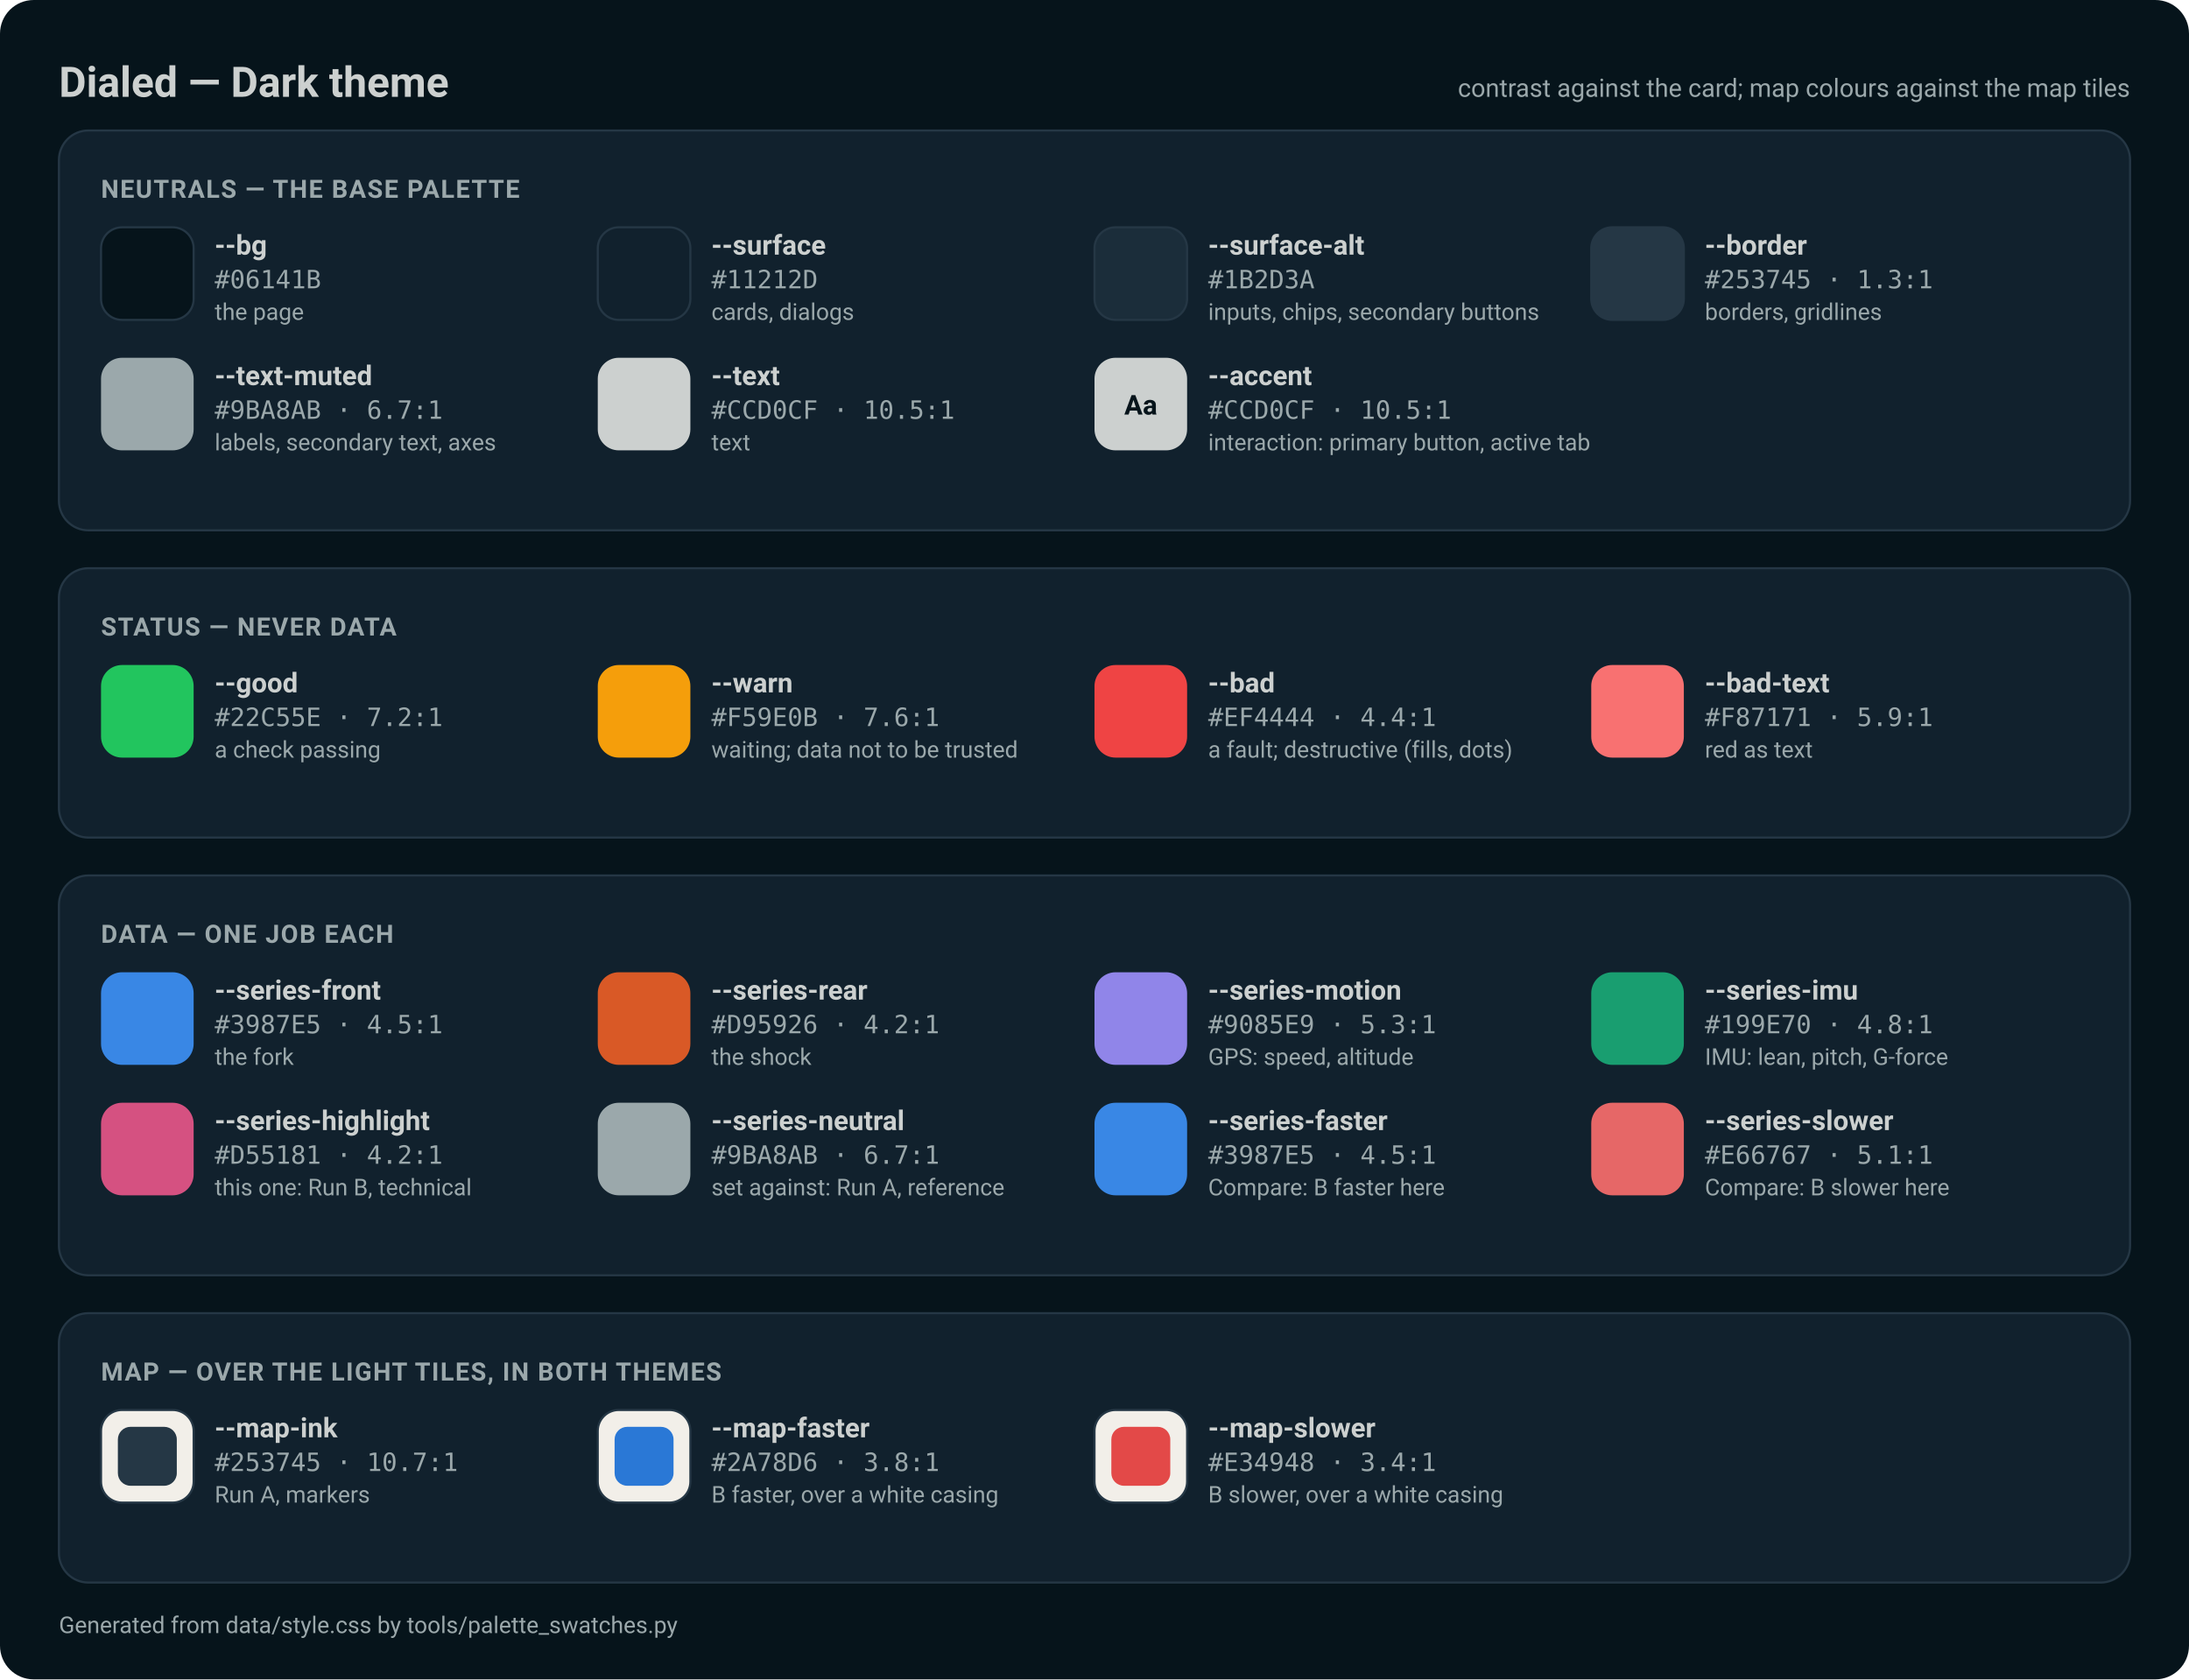
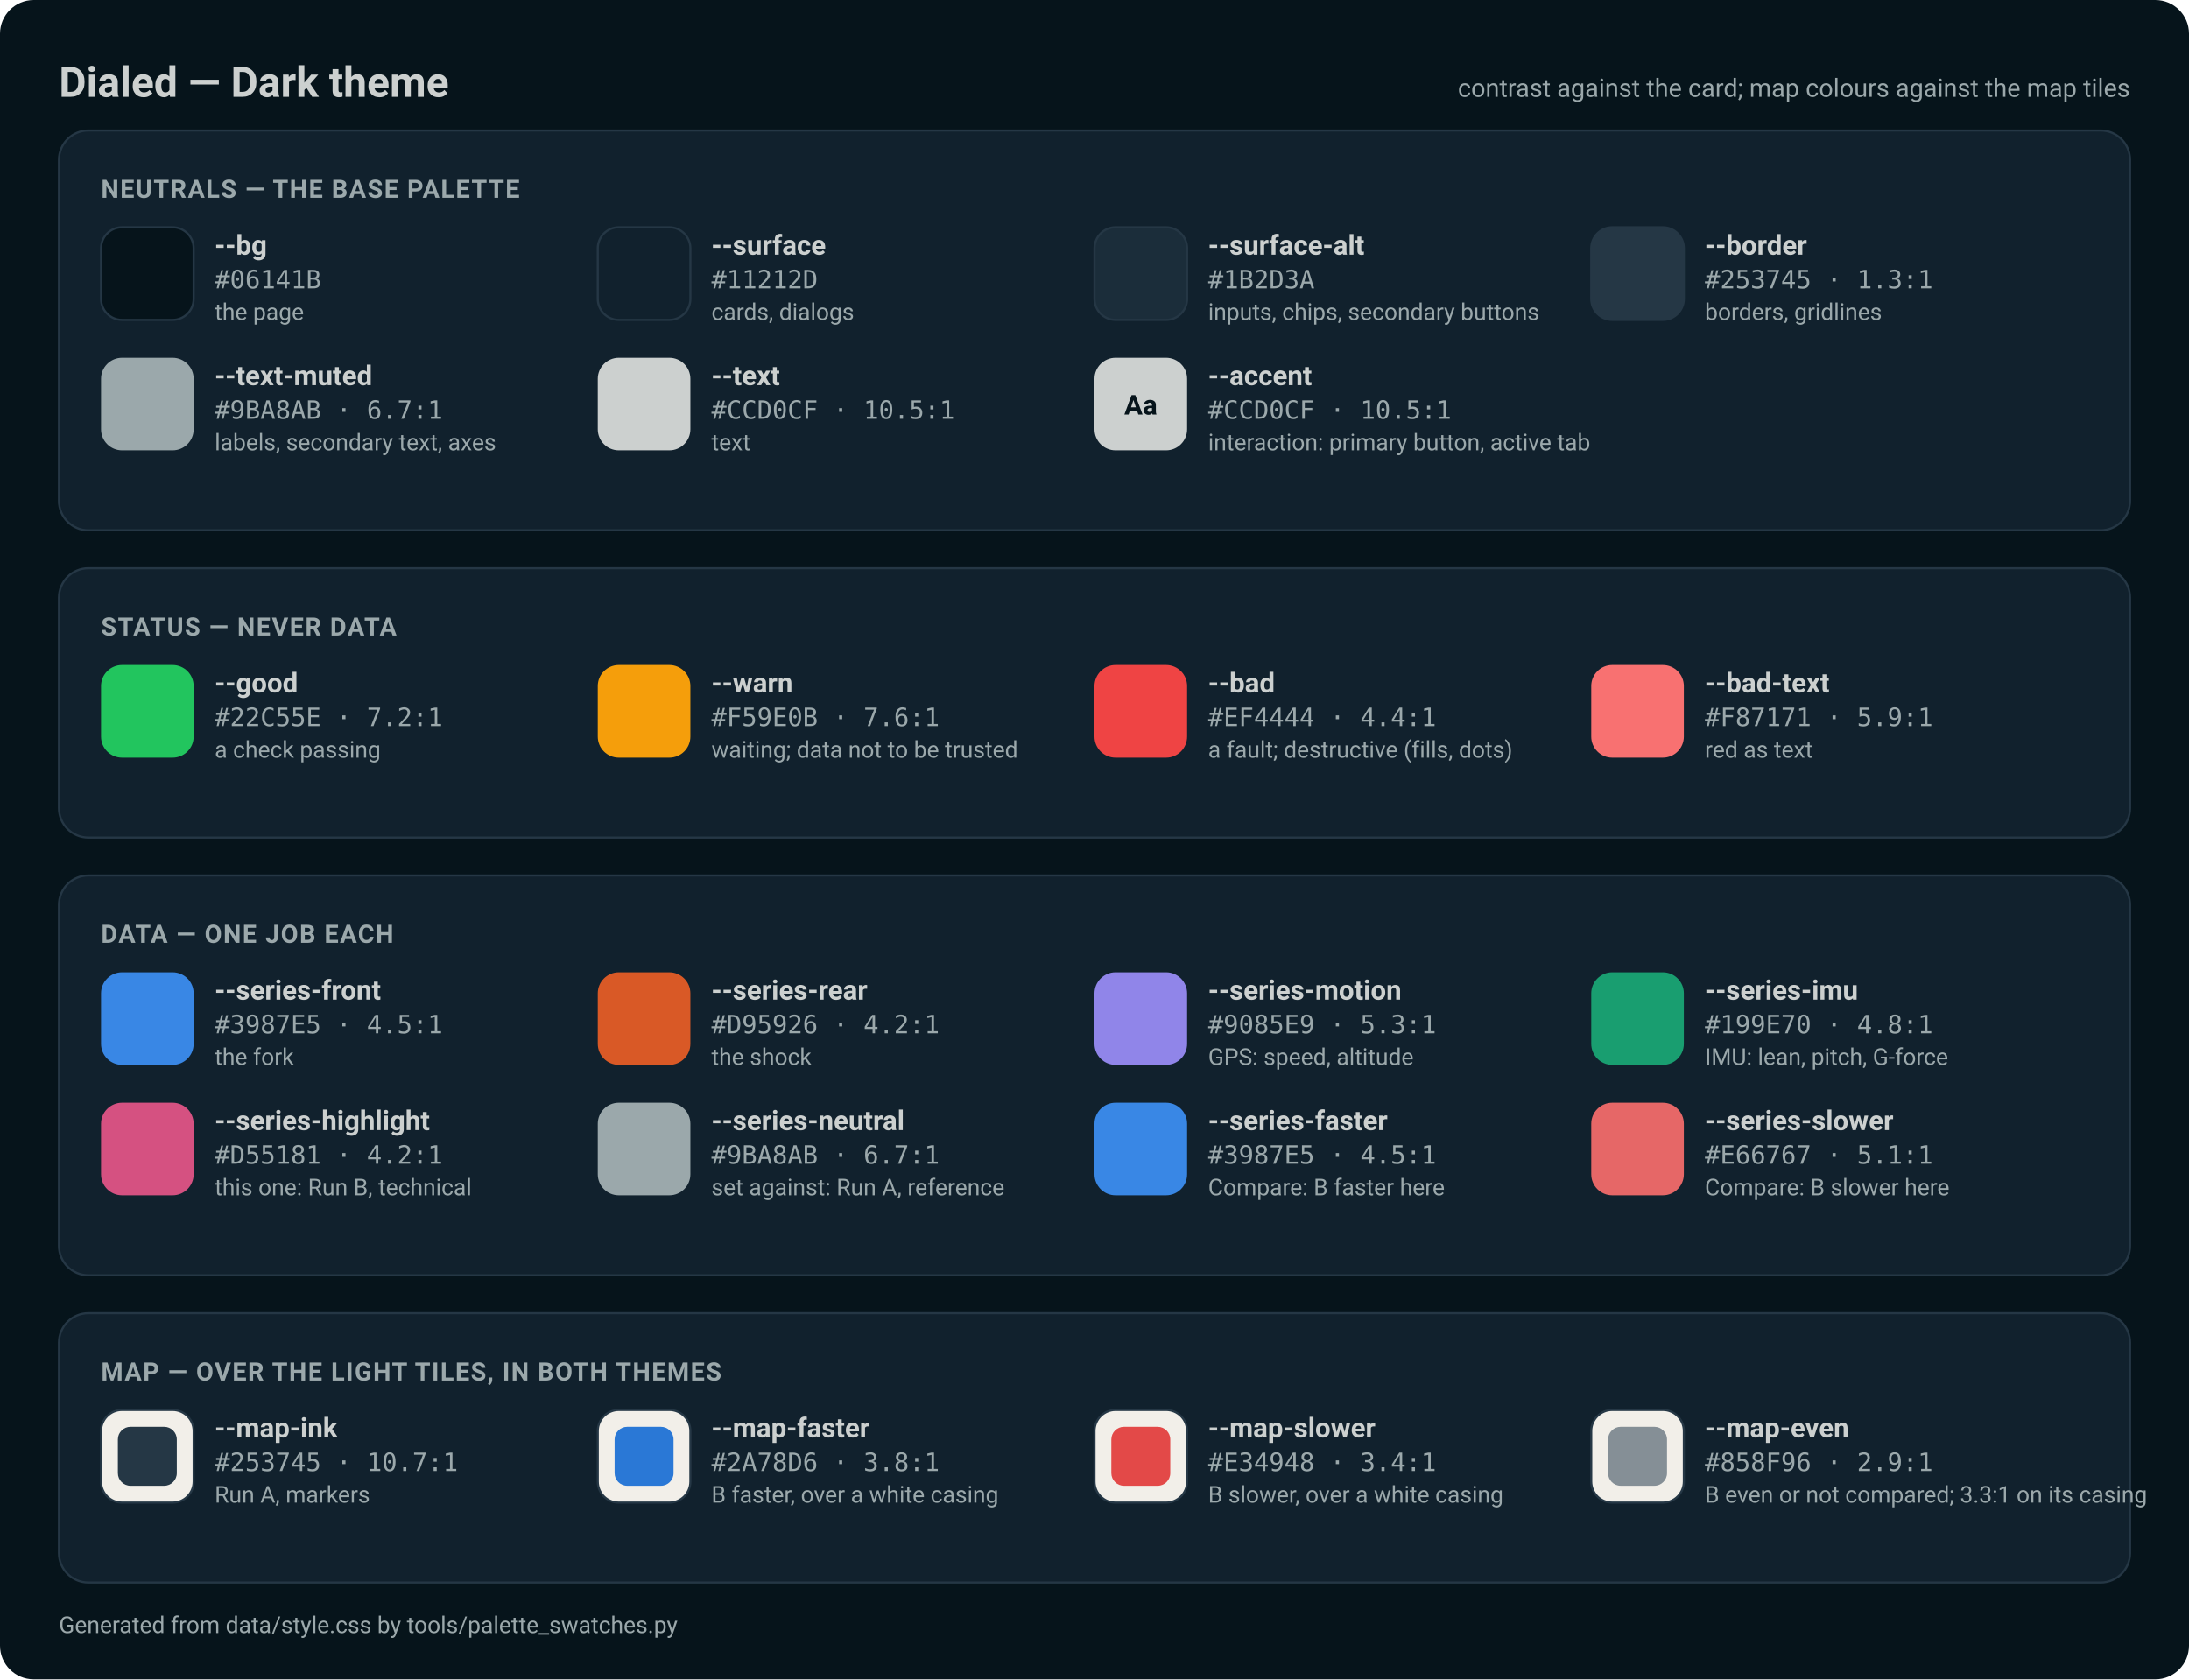
<svg xmlns="http://www.w3.org/2000/svg" width="1040" height="798" viewBox="0 0 1040 798" font-family="system-ui, -apple-system, Segoe UI, Roboto, sans-serif">
  <rect width="1040" height="798" rx="16" fill="#06141B" />
  <text x="28" y="46" font-size="20" font-weight="700" fill="#CCD0CF">Dialed — Dark theme</text>
  <text x="1012" y="46" font-size="12" text-anchor="end" fill="#9BA8AB">contrast against the card; map colours against the map tiles</text>
  <rect x="28" y="62" width="984" height="190" rx="14" fill="#11212D" stroke="#253745" />
  <text x="48" y="94" font-size="12" font-weight="700" letter-spacing="0.05em" fill="#9BA8AB">NEUTRALS — THE BASE PALETTE</text>
  <rect x="48" y="108" width="44" height="44" rx="10" fill="#06141B" stroke="#253745" />
  <text x="102" y="121" font-size="13" font-weight="600" fill="#CCD0CF">--bg</text>
  <text x="102" y="137" font-size="12" fill="#9BA8AB" font-family="ui-monospace, Consolas, monospace">#06141B</text>
  <text x="102" y="152" font-size="11" fill="#9BA8AB">the page</text>
  <rect x="284" y="108" width="44" height="44" rx="10" fill="#11212D" stroke="#253745" />
  <text x="338" y="121" font-size="13" font-weight="600" fill="#CCD0CF">--surface</text>
  <text x="338" y="137" font-size="12" fill="#9BA8AB" font-family="ui-monospace, Consolas, monospace">#11212D</text>
  <text x="338" y="152" font-size="11" fill="#9BA8AB">cards, dialogs</text>
  <rect x="520" y="108" width="44" height="44" rx="10" fill="#1B2D3A" stroke="#253745" />
  <text x="574" y="121" font-size="13" font-weight="600" fill="#CCD0CF">--surface-alt</text>
  <text x="574" y="137" font-size="12" fill="#9BA8AB" font-family="ui-monospace, Consolas, monospace">#1B2D3A</text>
  <text x="574" y="152" font-size="11" fill="#9BA8AB">inputs, chips, secondary buttons</text>
  <rect x="756" y="108" width="44" height="44" rx="10" fill="#253745" stroke="#253745" />
  <text x="810" y="121" font-size="13" font-weight="600" fill="#CCD0CF">--border</text>
  <text x="810" y="137" font-size="12" fill="#9BA8AB" font-family="ui-monospace, Consolas, monospace">#253745 · 1.3:1</text>
  <text x="810" y="152" font-size="11" fill="#9BA8AB">borders, gridlines</text>
  <rect x="48" y="170" width="44" height="44" rx="10" fill="#9BA8AB" stroke="none" />
  <text x="102" y="183" font-size="13" font-weight="600" fill="#CCD0CF">--text-muted</text>
  <text x="102" y="199" font-size="12" fill="#9BA8AB" font-family="ui-monospace, Consolas, monospace">#9BA8AB · 6.7:1</text>
  <text x="102" y="214" font-size="11" fill="#9BA8AB">labels, secondary text, axes</text>
  <rect x="284" y="170" width="44" height="44" rx="10" fill="#CCD0CF" stroke="none" />
  <text x="338" y="183" font-size="13" font-weight="600" fill="#CCD0CF">--text</text>
  <text x="338" y="199" font-size="12" fill="#9BA8AB" font-family="ui-monospace, Consolas, monospace">#CCD0CF · 10.5:1</text>
  <text x="338" y="214" font-size="11" fill="#9BA8AB">text</text>
  <rect x="520" y="170" width="44" height="44" rx="10" fill="#CCD0CF" stroke="none" />
  <text x="542" y="197" font-size="13" font-weight="700" text-anchor="middle" fill="#06141B">Aa</text>
  <text x="574" y="183" font-size="13" font-weight="600" fill="#CCD0CF">--accent</text>
  <text x="574" y="199" font-size="12" fill="#9BA8AB" font-family="ui-monospace, Consolas, monospace">#CCD0CF · 10.5:1</text>
  <text x="574" y="214" font-size="11" fill="#9BA8AB">interaction: primary button, active tab</text>
  <rect x="28" y="270" width="984" height="128" rx="14" fill="#11212D" stroke="#253745" />
  <text x="48" y="302" font-size="12" font-weight="700" letter-spacing="0.05em" fill="#9BA8AB">STATUS — NEVER DATA</text>
  <rect x="48" y="316" width="44" height="44" rx="10" fill="#22c55e" stroke="none" />
  <text x="102" y="329" font-size="13" font-weight="600" fill="#CCD0CF">--good</text>
  <text x="102" y="345" font-size="12" fill="#9BA8AB" font-family="ui-monospace, Consolas, monospace">#22C55E · 7.2:1</text>
  <text x="102" y="360" font-size="11" fill="#9BA8AB">a check passing</text>
  <rect x="284" y="316" width="44" height="44" rx="10" fill="#f59e0b" stroke="none" />
  <text x="338" y="329" font-size="13" font-weight="600" fill="#CCD0CF">--warn</text>
  <text x="338" y="345" font-size="12" fill="#9BA8AB" font-family="ui-monospace, Consolas, monospace">#F59E0B · 7.6:1</text>
  <text x="338" y="360" font-size="11" fill="#9BA8AB">waiting; data not to be trusted</text>
  <rect x="520" y="316" width="44" height="44" rx="10" fill="#ef4444" stroke="none" />
  <text x="574" y="329" font-size="13" font-weight="600" fill="#CCD0CF">--bad</text>
  <text x="574" y="345" font-size="12" fill="#9BA8AB" font-family="ui-monospace, Consolas, monospace">#EF4444 · 4.4:1</text>
  <text x="574" y="360" font-size="11" fill="#9BA8AB">a fault; destructive (fills, dots)</text>
  <rect x="756" y="316" width="44" height="44" rx="10" fill="#f87171" stroke="none" />
  <text x="810" y="329" font-size="13" font-weight="600" fill="#CCD0CF">--bad-text</text>
  <text x="810" y="345" font-size="12" fill="#9BA8AB" font-family="ui-monospace, Consolas, monospace">#F87171 · 5.9:1</text>
  <text x="810" y="360" font-size="11" fill="#9BA8AB">red as text</text>
  <rect x="28" y="416" width="984" height="190" rx="14" fill="#11212D" stroke="#253745" />
  <text x="48" y="448" font-size="12" font-weight="700" letter-spacing="0.05em" fill="#9BA8AB">DATA — ONE JOB EACH</text>
  <rect x="48" y="462" width="44" height="44" rx="10" fill="#3987e5" stroke="none" />
  <text x="102" y="475" font-size="13" font-weight="600" fill="#CCD0CF">--series-front</text>
  <text x="102" y="491" font-size="12" fill="#9BA8AB" font-family="ui-monospace, Consolas, monospace">#3987E5 · 4.5:1</text>
  <text x="102" y="506" font-size="11" fill="#9BA8AB">the fork</text>
  <rect x="284" y="462" width="44" height="44" rx="10" fill="#d95926" stroke="none" />
  <text x="338" y="475" font-size="13" font-weight="600" fill="#CCD0CF">--series-rear</text>
  <text x="338" y="491" font-size="12" fill="#9BA8AB" font-family="ui-monospace, Consolas, monospace">#D95926 · 4.2:1</text>
  <text x="338" y="506" font-size="11" fill="#9BA8AB">the shock</text>
  <rect x="520" y="462" width="44" height="44" rx="10" fill="#9085e9" stroke="none" />
  <text x="574" y="475" font-size="13" font-weight="600" fill="#CCD0CF">--series-motion</text>
  <text x="574" y="491" font-size="12" fill="#9BA8AB" font-family="ui-monospace, Consolas, monospace">#9085E9 · 5.3:1</text>
  <text x="574" y="506" font-size="11" fill="#9BA8AB">GPS: speed, altitude</text>
  <rect x="756" y="462" width="44" height="44" rx="10" fill="#199e70" stroke="none" />
  <text x="810" y="475" font-size="13" font-weight="600" fill="#CCD0CF">--series-imu</text>
  <text x="810" y="491" font-size="12" fill="#9BA8AB" font-family="ui-monospace, Consolas, monospace">#199E70 · 4.8:1</text>
  <text x="810" y="506" font-size="11" fill="#9BA8AB">IMU: lean, pitch, G-force</text>
  <rect x="48" y="524" width="44" height="44" rx="10" fill="#d55181" stroke="none" />
  <text x="102" y="537" font-size="13" font-weight="600" fill="#CCD0CF">--series-highlight</text>
  <text x="102" y="553" font-size="12" fill="#9BA8AB" font-family="ui-monospace, Consolas, monospace">#D55181 · 4.2:1</text>
  <text x="102" y="568" font-size="11" fill="#9BA8AB">this one: Run B, technical</text>
  <rect x="284" y="524" width="44" height="44" rx="10" fill="#9BA8AB" stroke="none" />
  <text x="338" y="537" font-size="13" font-weight="600" fill="#CCD0CF">--series-neutral</text>
  <text x="338" y="553" font-size="12" fill="#9BA8AB" font-family="ui-monospace, Consolas, monospace">#9BA8AB · 6.7:1</text>
  <text x="338" y="568" font-size="11" fill="#9BA8AB">set against: Run A, reference</text>
  <rect x="520" y="524" width="44" height="44" rx="10" fill="#3987e5" stroke="none" />
  <text x="574" y="537" font-size="13" font-weight="600" fill="#CCD0CF">--series-faster</text>
  <text x="574" y="553" font-size="12" fill="#9BA8AB" font-family="ui-monospace, Consolas, monospace">#3987E5 · 4.5:1</text>
  <text x="574" y="568" font-size="11" fill="#9BA8AB">Compare: B faster here</text>
  <rect x="756" y="524" width="44" height="44" rx="10" fill="#e66767" stroke="none" />
  <text x="810" y="537" font-size="13" font-weight="600" fill="#CCD0CF">--series-slower</text>
  <text x="810" y="553" font-size="12" fill="#9BA8AB" font-family="ui-monospace, Consolas, monospace">#E66767 · 5.1:1</text>
  <text x="810" y="568" font-size="11" fill="#9BA8AB">Compare: B slower here</text>
  <rect x="28" y="624" width="984" height="128" rx="14" fill="#11212D" stroke="#253745" />
  <text x="48" y="656" font-size="12" font-weight="700" letter-spacing="0.05em" fill="#9BA8AB">MAP — OVER THE LIGHT TILES, IN BOTH THEMES</text>
  <rect x="48" y="670" width="44" height="44" rx="10" fill="#F2EFE9" stroke="#253745" />
  <rect x="56" y="678" width="28" height="28" rx="6" fill="#253745" />
  <text x="102" y="683" font-size="13" font-weight="600" fill="#CCD0CF">--map-ink</text>
  <text x="102" y="699" font-size="12" fill="#9BA8AB" font-family="ui-monospace, Consolas, monospace">#253745 · 10.7:1</text>
  <text x="102" y="714" font-size="11" fill="#9BA8AB">Run A, markers</text>
  <rect x="284" y="670" width="44" height="44" rx="10" fill="#F2EFE9" stroke="#253745" />
  <rect x="292" y="678" width="28" height="28" rx="6" fill="#2a78d6" />
  <text x="338" y="683" font-size="13" font-weight="600" fill="#CCD0CF">--map-faster</text>
  <text x="338" y="699" font-size="12" fill="#9BA8AB" font-family="ui-monospace, Consolas, monospace">#2A78D6 · 3.8:1</text>
  <text x="338" y="714" font-size="11" fill="#9BA8AB">B faster, over a white casing</text>
  <rect x="520" y="670" width="44" height="44" rx="10" fill="#F2EFE9" stroke="#253745" />
  <rect x="528" y="678" width="28" height="28" rx="6" fill="#e34948" />
  <text x="574" y="683" font-size="13" font-weight="600" fill="#CCD0CF">--map-slower</text>
  <text x="574" y="699" font-size="12" fill="#9BA8AB" font-family="ui-monospace, Consolas, monospace">#E34948 · 3.4:1</text>
  <text x="574" y="714" font-size="11" fill="#9BA8AB">B slower, over a white casing</text>
+   <rect x="756" y="670" width="44" height="44" rx="10" fill="#F2EFE9" stroke="#253745" />
+   <rect x="764" y="678" width="28" height="28" rx="6" fill="#858f96" />
+   <text x="810" y="683" font-size="13" font-weight="600" fill="#CCD0CF">--map-even</text>
+   <text x="810" y="699" font-size="12" fill="#9BA8AB" font-family="ui-monospace, Consolas, monospace">#858F96 · 2.9:1</text>
+   <text x="810" y="714" font-size="11" fill="#9BA8AB">B even or not compared; 3.3:1 on its casing</text>
  <text x="28" y="776" font-size="11" fill="#9BA8AB">Generated from data/style.css by tools/palette_swatches.py</text>
</svg>
